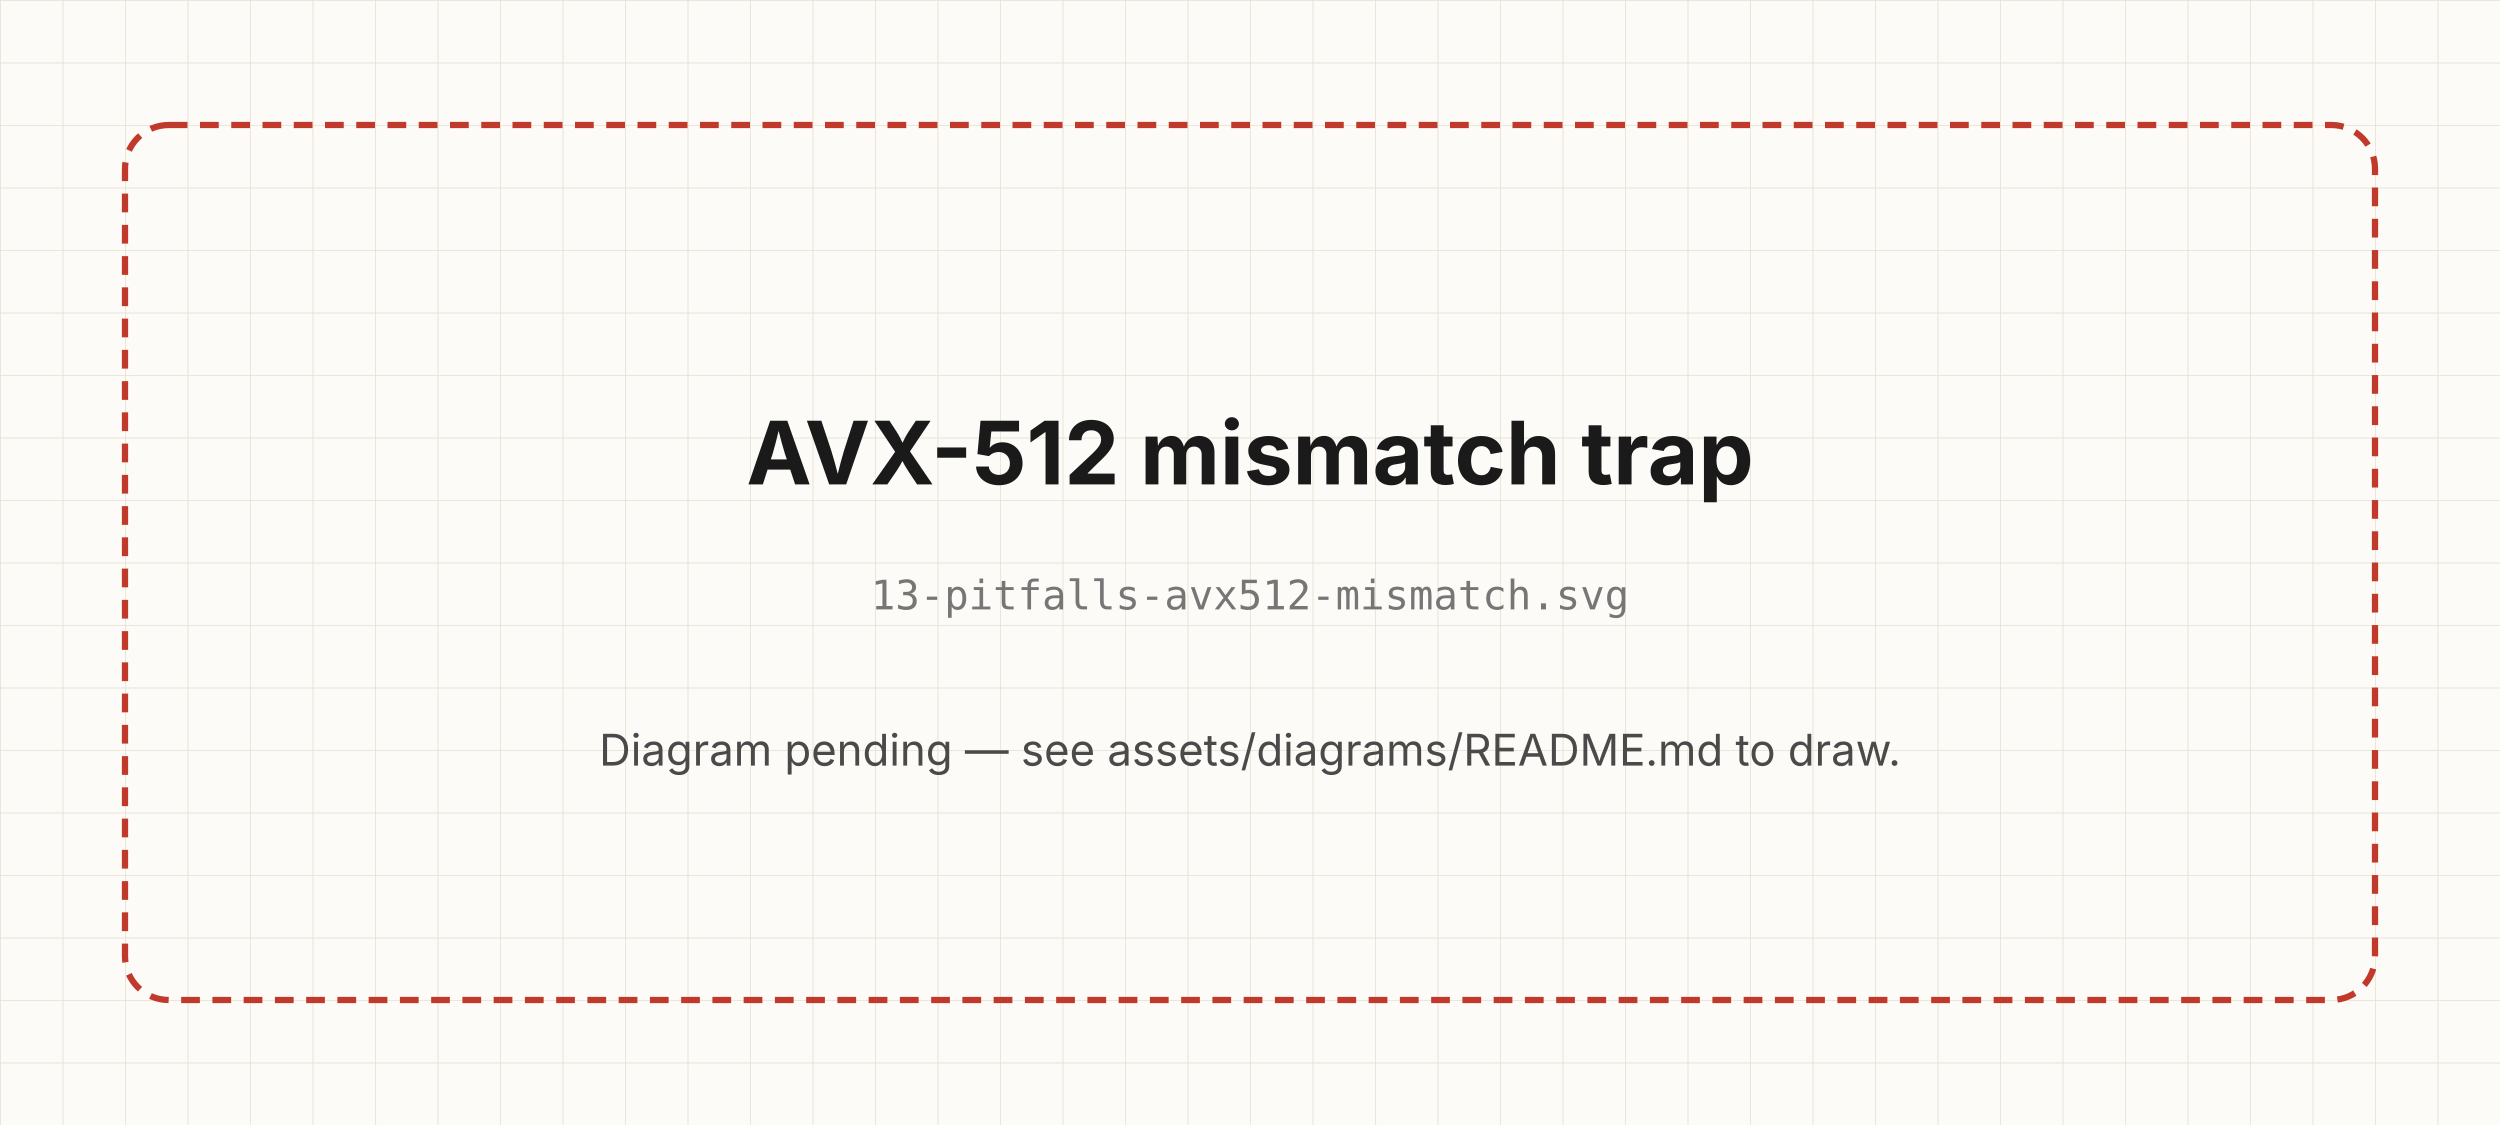
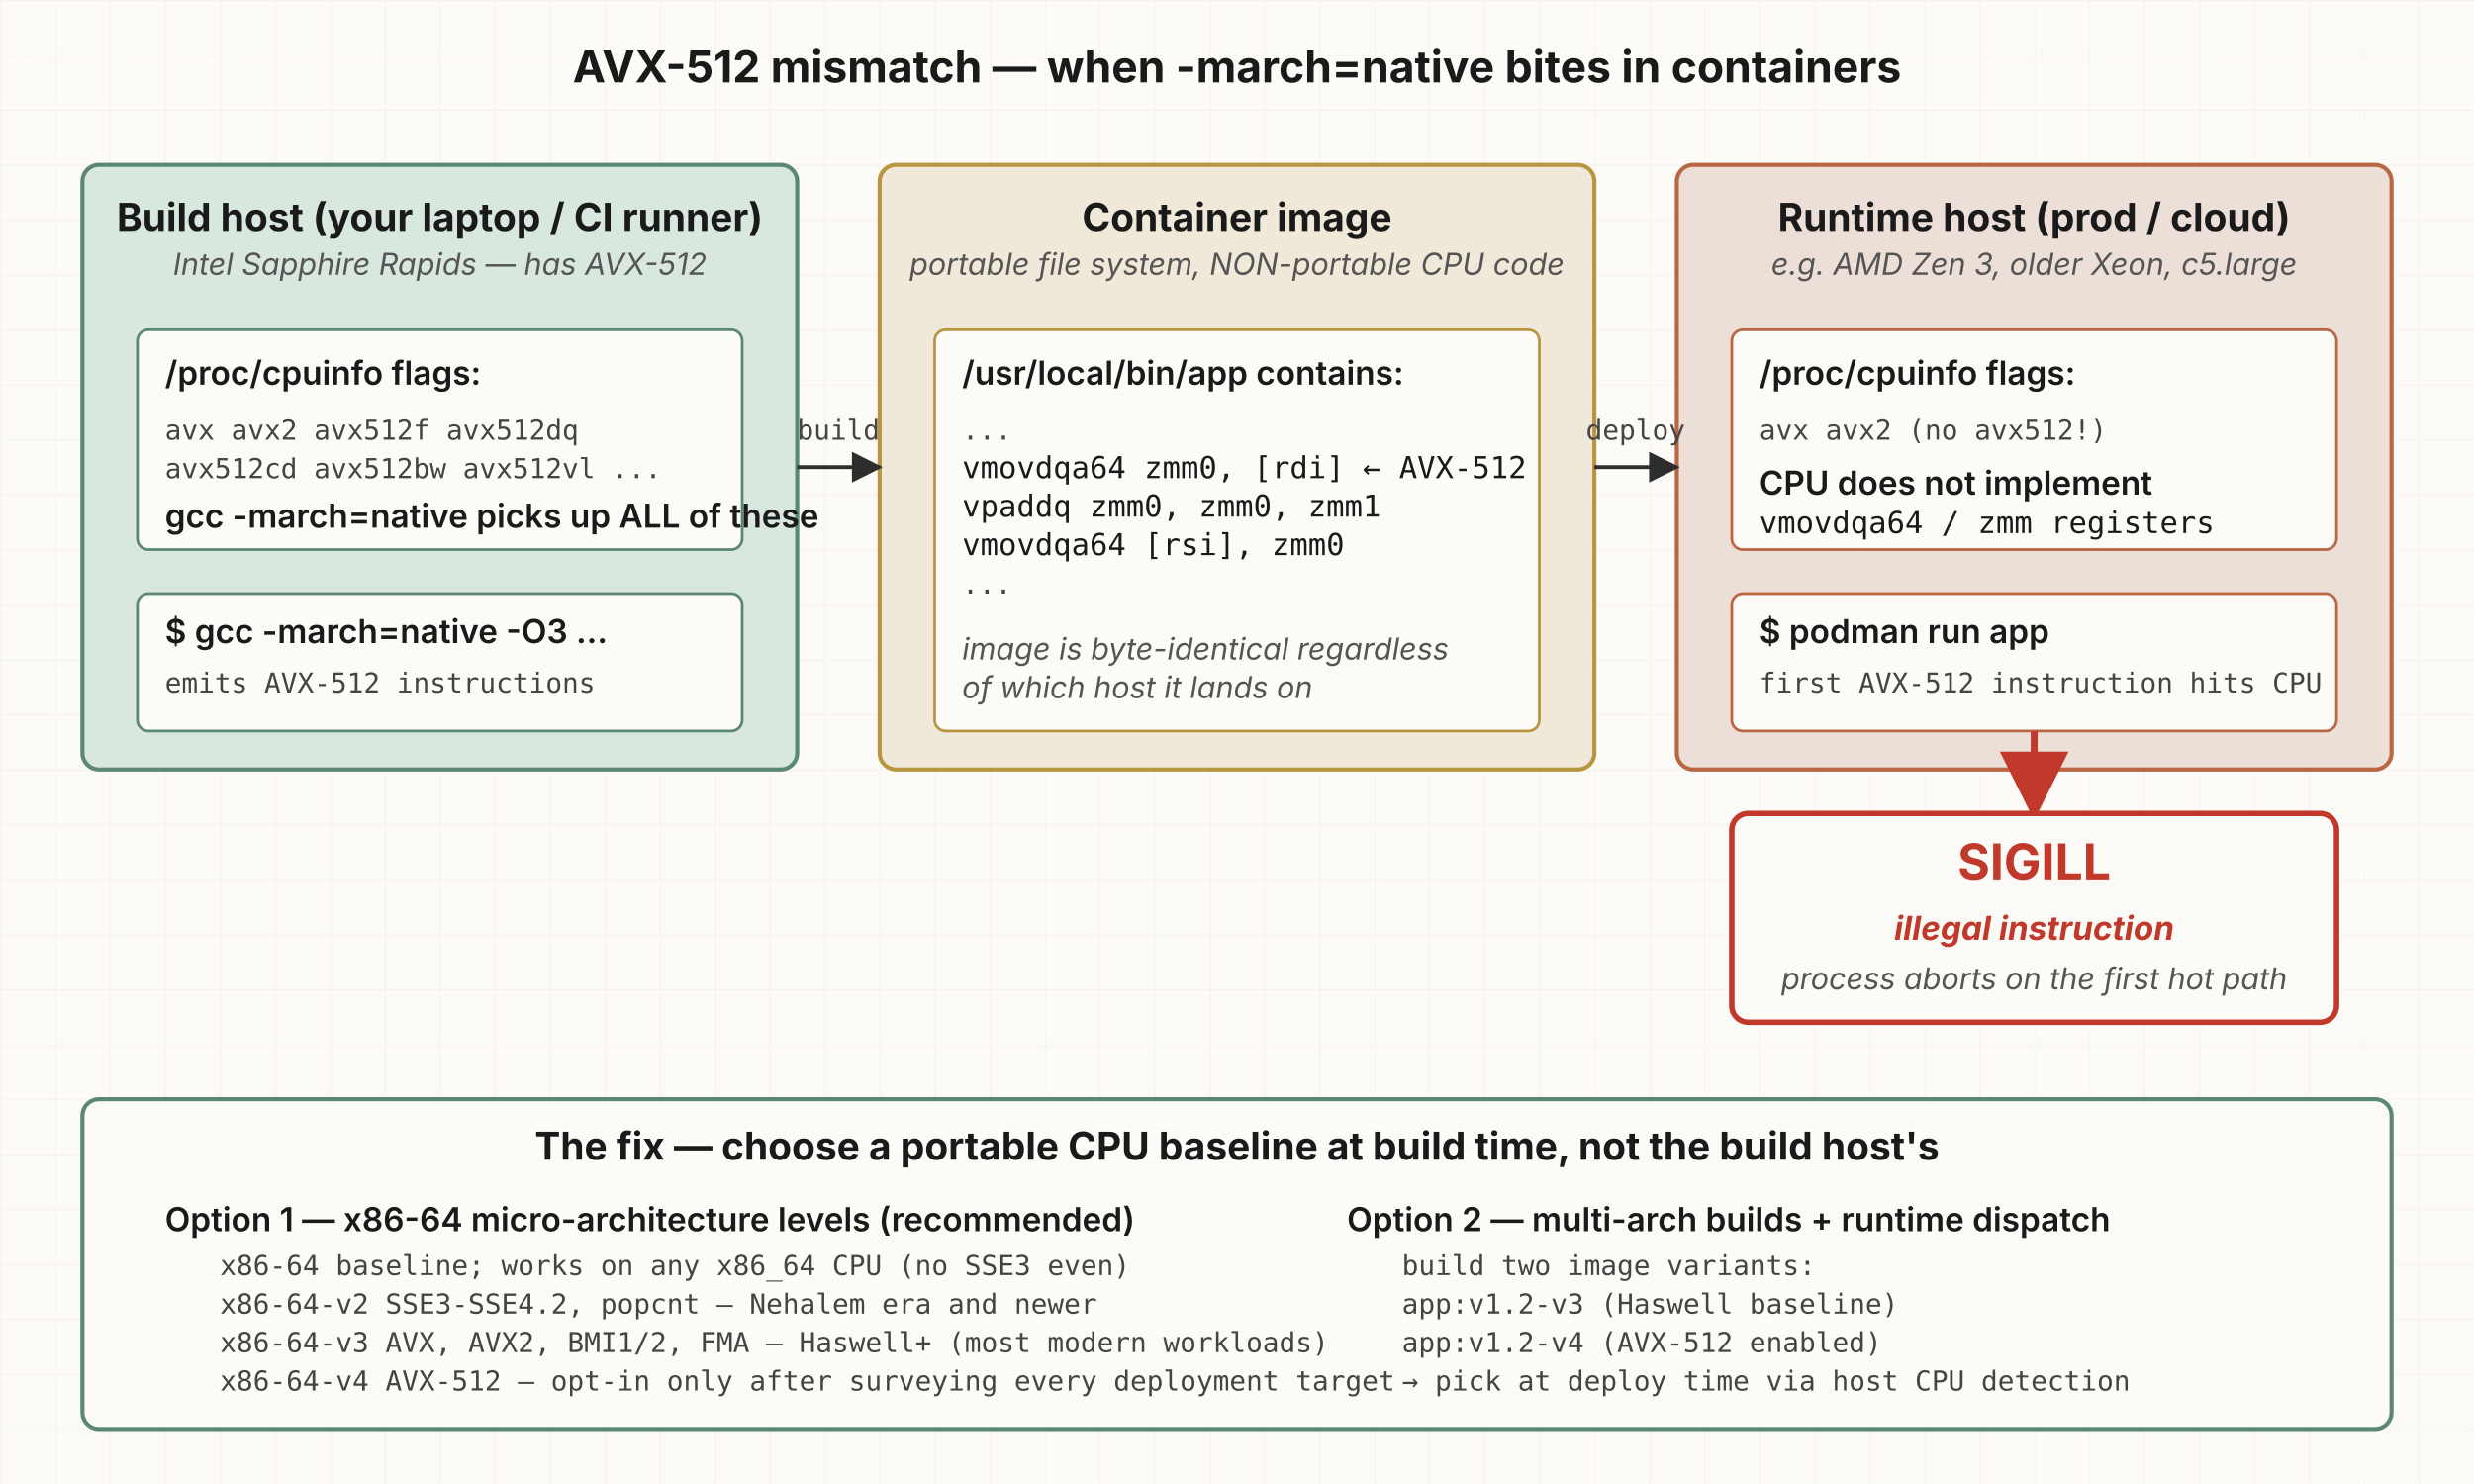
- <svg xmlns="http://www.w3.org/2000/svg" viewBox="0 0 800 360" role="img" aria-label="AVX-512 mismatch trap placeholder">
+ <svg xmlns="http://www.w3.org/2000/svg" viewBox="0 0 900 540" role="img" aria-label="The AVX-512 instruction-set mismatch pitfall. On the build host (a recent Intel CPU with AVX-512 support), gcc -march=native picks up every available CPU feature including AVX-512 and emits AVX-512 instructions in the binary. The container image preserves these instructions. When the container is deployed to a runtime host with a different CPU (older Intel without AVX-512, or AMD Zen 3, or some cloud instance types) and the process tries to execute an AVX-512 instruction, the CPU raises SIGILL (illegal instruction) and the process dies. The SIGILL on the runtime side is the failure mode, highlighted in red. The fix is to use a portable baseline like -march=x86-64-v3 instead of -march=native, or to ship per-architecture builds.">
  <defs>
+     <style>
+       .bg       { fill: #fdfbf7; }
+       .grid     { stroke: #e8e1d3; stroke-width: 0.5; fill: none; }
+       .band     { stroke-width: 1.5; rx: 6; ry: 6; }
+       .b-build  { fill: #d8e8df; stroke: #5a8870; }
+       .b-image  { fill: #f0e8d8; stroke: #b89540; }
+       .b-runtime{ fill: #ecdfd8; stroke: #b86742; }
+       .b-fail   { fill: #fdfbf7; stroke: #c0392b; stroke-width: 2; rx: 6; ry: 6; }
+       .b-fix    { fill: #fdfbf7; stroke: #5a8870; stroke-width: 1.5; rx: 6; ry: 6; }
+       .b-cell-b { fill: #fdfbf7; stroke: #5a8870; stroke-width: 1; rx: 4; ry: 4; }
+       .b-cell-r { fill: #fdfbf7; stroke: #b86742; stroke-width: 1; rx: 4; ry: 4; }
+       .b-cell-i { fill: #fdfbf7; stroke: #b89540; stroke-width: 1; rx: 4; ry: 4; }
+       .ttl      { font: 700 14px -apple-system, system-ui, "Segoe UI", sans-serif; fill: #1a1a1a; }
+       .ttl-big  { font: 700 16px -apple-system, system-ui, "Segoe UI", sans-serif; fill: #1a1a1a; }
+       .lbl      { font: 600 12px -apple-system, system-ui, "Segoe UI", sans-serif; fill: #1a1a1a; }
+       .mono     { font: 11px ui-monospace, "SF Mono", Menlo, Consolas, monospace; fill: #1a1a1a; }
+       .mono-sm  { font: 10px ui-monospace, "SF Mono", Menlo, Consolas, monospace; fill: #444; }
+       .sec      { font: italic 11px -apple-system, system-ui, "Segoe UI", sans-serif; fill: #555; }
+       .arrow    { stroke: #2d2d2d; stroke-width: 1.4; fill: none; }
+       .arrow-r  { stroke: #c0392b; stroke-width: 2.5; fill: none; }
+       .accent-t { font: 700 14px -apple-system, system-ui, "Segoe UI", sans-serif; fill: #c0392b; }
+       .accent-l { font: italic 700 12px -apple-system, system-ui, "Segoe UI", sans-serif; fill: #c0392b; }
+       .accent-h { font: 700 18px -apple-system, system-ui, "Segoe UI", sans-serif; fill: #c0392b; }
+     </style>
    <pattern id="grid" width="20" height="20" patternUnits="userSpaceOnUse">
-       <path d="M 20 0 L 0 0 0 20" fill="none" stroke="#e6dfd2" stroke-width="0.5" />
+       <path d="M 20 0 L 0 0 0 20" class="grid" />
    </pattern>
+     <marker id="arrowhead" viewBox="0 0 10 10" refX="9" refY="5" markerUnits="strokeWidth" markerWidth="8" markerHeight="8" orient="auto">
+       <path d="M 0 0 L 10 5 L 0 10 z" fill="#2d2d2d" />
+     </marker>
+     <marker id="arrowhead-r" viewBox="0 0 10 10" refX="9" refY="5" markerUnits="strokeWidth" markerWidth="10" markerHeight="10" orient="auto">
+       <path d="M 0 0 L 10 5 L 0 10 z" fill="#c0392b" />
+     </marker>
  </defs>
-   <rect width="800" height="360" fill="#fdfbf7" />
-   <rect width="800" height="360" fill="url(#grid)" />
-   <rect x="40" y="40" width="720" height="280" rx="14" ry="14" fill="none" stroke="#c0392b" stroke-width="2" stroke-dasharray="6 4" />
-   <text x="400" y="155" text-anchor="middle" font-family="-apple-system, system-ui, sans-serif" font-size="28" font-weight="700" fill="#1a1a1a">AVX-512 mismatch trap</text>
-   <text x="400" y="195" text-anchor="middle" font-family="ui-monospace, SFMono-Regular, monospace" font-size="13" fill="#767676">13-pitfalls-avx512-mismatch.svg</text>
-   <text x="400" y="245" text-anchor="middle" font-family="-apple-system, system-ui, sans-serif" font-size="14" fill="#4a4a4a">Diagram pending — see assets/diagrams/README.md to draw.</text>
+   <rect class="bg" width="900" height="540" />
+   <rect width="900" height="540" fill="url(#grid)" opacity="0.4" />
+   <text x="450" y="30" class="ttl-big" text-anchor="middle">AVX-512 mismatch — when -march=native bites in containers</text>
+   <rect class="band b-build" x="30" y="60" width="260" height="220" />
+   <text x="160" y="84" class="ttl" text-anchor="middle">Build host (your laptop / CI runner)</text>
+   <text x="160" y="100" class="sec" text-anchor="middle">Intel Sapphire Rapids — has AVX-512</text>
+   <rect class="b-cell-b" x="50" y="120" width="220" height="80" />
+   <text x="60" y="140" class="lbl">/proc/cpuinfo flags:</text>
+   <text x="60" y="160" class="mono-sm">avx avx2 avx512f avx512dq</text>
+   <text x="60" y="174" class="mono-sm">avx512cd avx512bw avx512vl ...</text>
+   <text x="60" y="192" class="lbl">gcc -march=native picks up ALL of these</text>
+   <rect class="b-cell-b" x="50" y="216" width="220" height="50" />
+   <text x="60" y="234" class="lbl">$ gcc -march=native -O3 ...</text>
+   <text x="60" y="252" class="mono-sm">emits AVX-512 instructions</text>
+   <rect class="band b-image" x="320" y="60" width="260" height="220" />
+   <text x="450" y="84" class="ttl" text-anchor="middle">Container image</text>
+   <text x="450" y="100" class="sec" text-anchor="middle">portable file system, NON-portable CPU code</text>
+   <rect class="b-cell-i" x="340" y="120" width="220" height="146" />
+   <text x="350" y="140" class="lbl">/usr/local/bin/app contains:</text>
+   <text x="350" y="160" class="mono-sm">...</text>
+   <text x="350" y="174" class="mono">vmovdqa64  zmm0, [rdi]   ← AVX-512</text>
+   <text x="350" y="188" class="mono">vpaddq     zmm0, zmm0, zmm1</text>
+   <text x="350" y="202" class="mono">vmovdqa64  [rsi], zmm0</text>
+   <text x="350" y="216" class="mono-sm">...</text>
+   <text x="350" y="240" class="sec">image is byte-identical regardless</text>
+   <text x="350" y="254" class="sec">of which host it lands on</text>
+   <rect class="band b-runtime" x="610" y="60" width="260" height="220" />
+   <text x="740" y="84" class="ttl" text-anchor="middle">Runtime host (prod / cloud)</text>
+   <text x="740" y="100" class="sec" text-anchor="middle">e.g. AMD Zen 3, older Xeon, c5.large</text>
+   <rect class="b-cell-r" x="630" y="120" width="220" height="80" />
+   <text x="640" y="140" class="lbl">/proc/cpuinfo flags:</text>
+   <text x="640" y="160" class="mono-sm">avx avx2  (no avx512!)</text>
+   <text x="640" y="180" class="lbl">CPU does not implement</text>
+   <text x="640" y="194" class="mono">vmovdqa64 / zmm registers</text>
+   <rect class="b-cell-r" x="630" y="216" width="220" height="50" />
+   <text x="640" y="234" class="lbl">$ podman run app</text>
+   <text x="640" y="252" class="mono-sm">first AVX-512 instruction hits CPU</text>
+   <line x1="290" y1="170" x2="320" y2="170" class="arrow" marker-end="url(#arrowhead)" />
+   <text x="305" y="160" class="mono-sm" text-anchor="middle">build</text>
+   <line x1="580" y1="170" x2="610" y2="170" class="arrow" marker-end="url(#arrowhead)" />
+   <text x="595" y="160" class="mono-sm" text-anchor="middle">deploy</text>
+   <line x1="740" y1="266" x2="740" y2="296" class="arrow-r" marker-end="url(#arrowhead-r)" />
+   <rect class="b-fail" x="630" y="296" width="220" height="76" />
+   <text x="740" y="320" class="accent-h" text-anchor="middle">SIGILL</text>
+   <text x="740" y="342" class="accent-l" text-anchor="middle">illegal instruction</text>
+   <text x="740" y="360" class="sec" text-anchor="middle">process aborts on the first hot path</text>
+   <rect class="b-fix" x="30" y="400" width="840" height="120" />
+   <text x="450" y="422" class="ttl" text-anchor="middle">The fix — choose a portable CPU baseline at build time, not the build host's</text>
+   <text x="60" y="448" class="lbl">Option 1 — x86-64 micro-architecture levels (recommended)</text>
+   <text x="80" y="464" class="mono-sm">x86-64       baseline; works on any x86_64 CPU (no SSE3 even)</text>
+   <text x="80" y="478" class="mono-sm">x86-64-v2    SSE3-SSE4.2, popcnt — Nehalem era and newer</text>
+   <text x="80" y="492" class="mono-sm">x86-64-v3    AVX, AVX2, BMI1/2, FMA — Haswell+ (most modern workloads)</text>
+   <text x="80" y="506" class="mono-sm">x86-64-v4    AVX-512  — opt-in only after surveying every deployment target</text>
+   <text x="490" y="448" class="lbl">Option 2 — multi-arch builds + runtime dispatch</text>
+   <text x="510" y="464" class="mono-sm">build two image variants:</text>
+   <text x="510" y="478" class="mono-sm">  app:v1.2-v3      (Haswell baseline)</text>
+   <text x="510" y="492" class="mono-sm">  app:v1.2-v4      (AVX-512 enabled)</text>
+   <text x="510" y="506" class="mono-sm">→ pick at deploy time via host CPU detection</text>
</svg>
